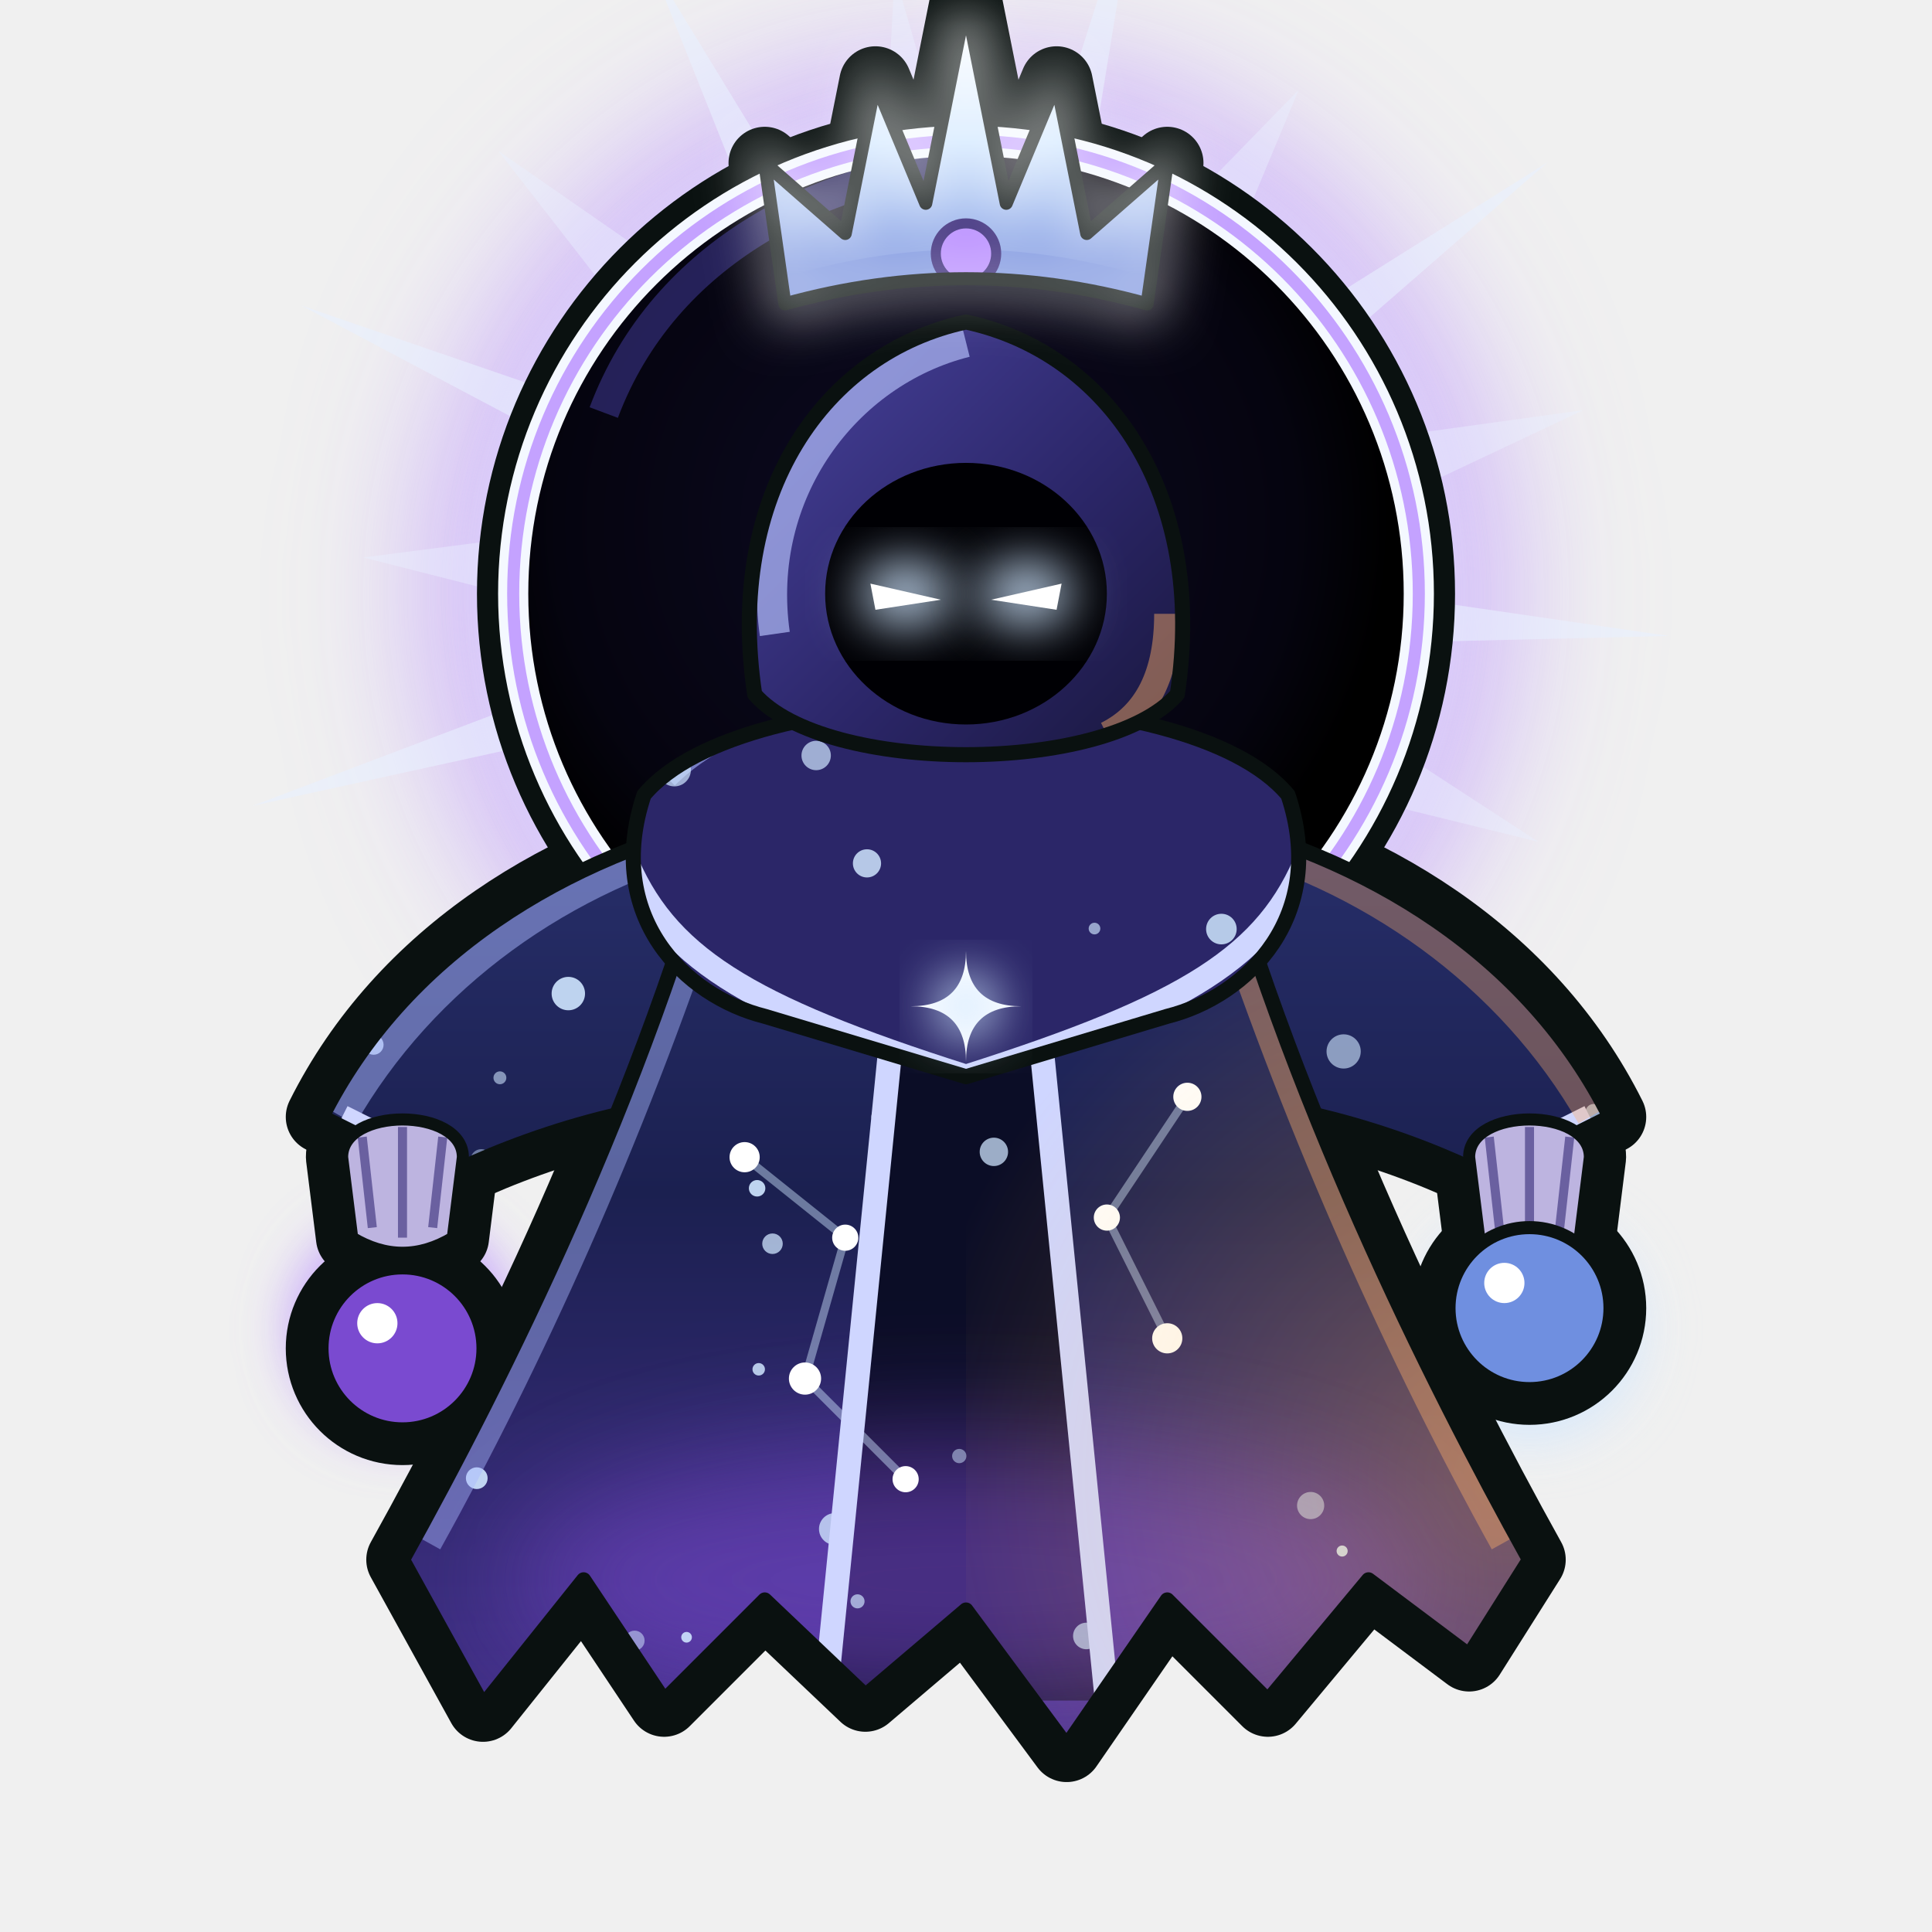
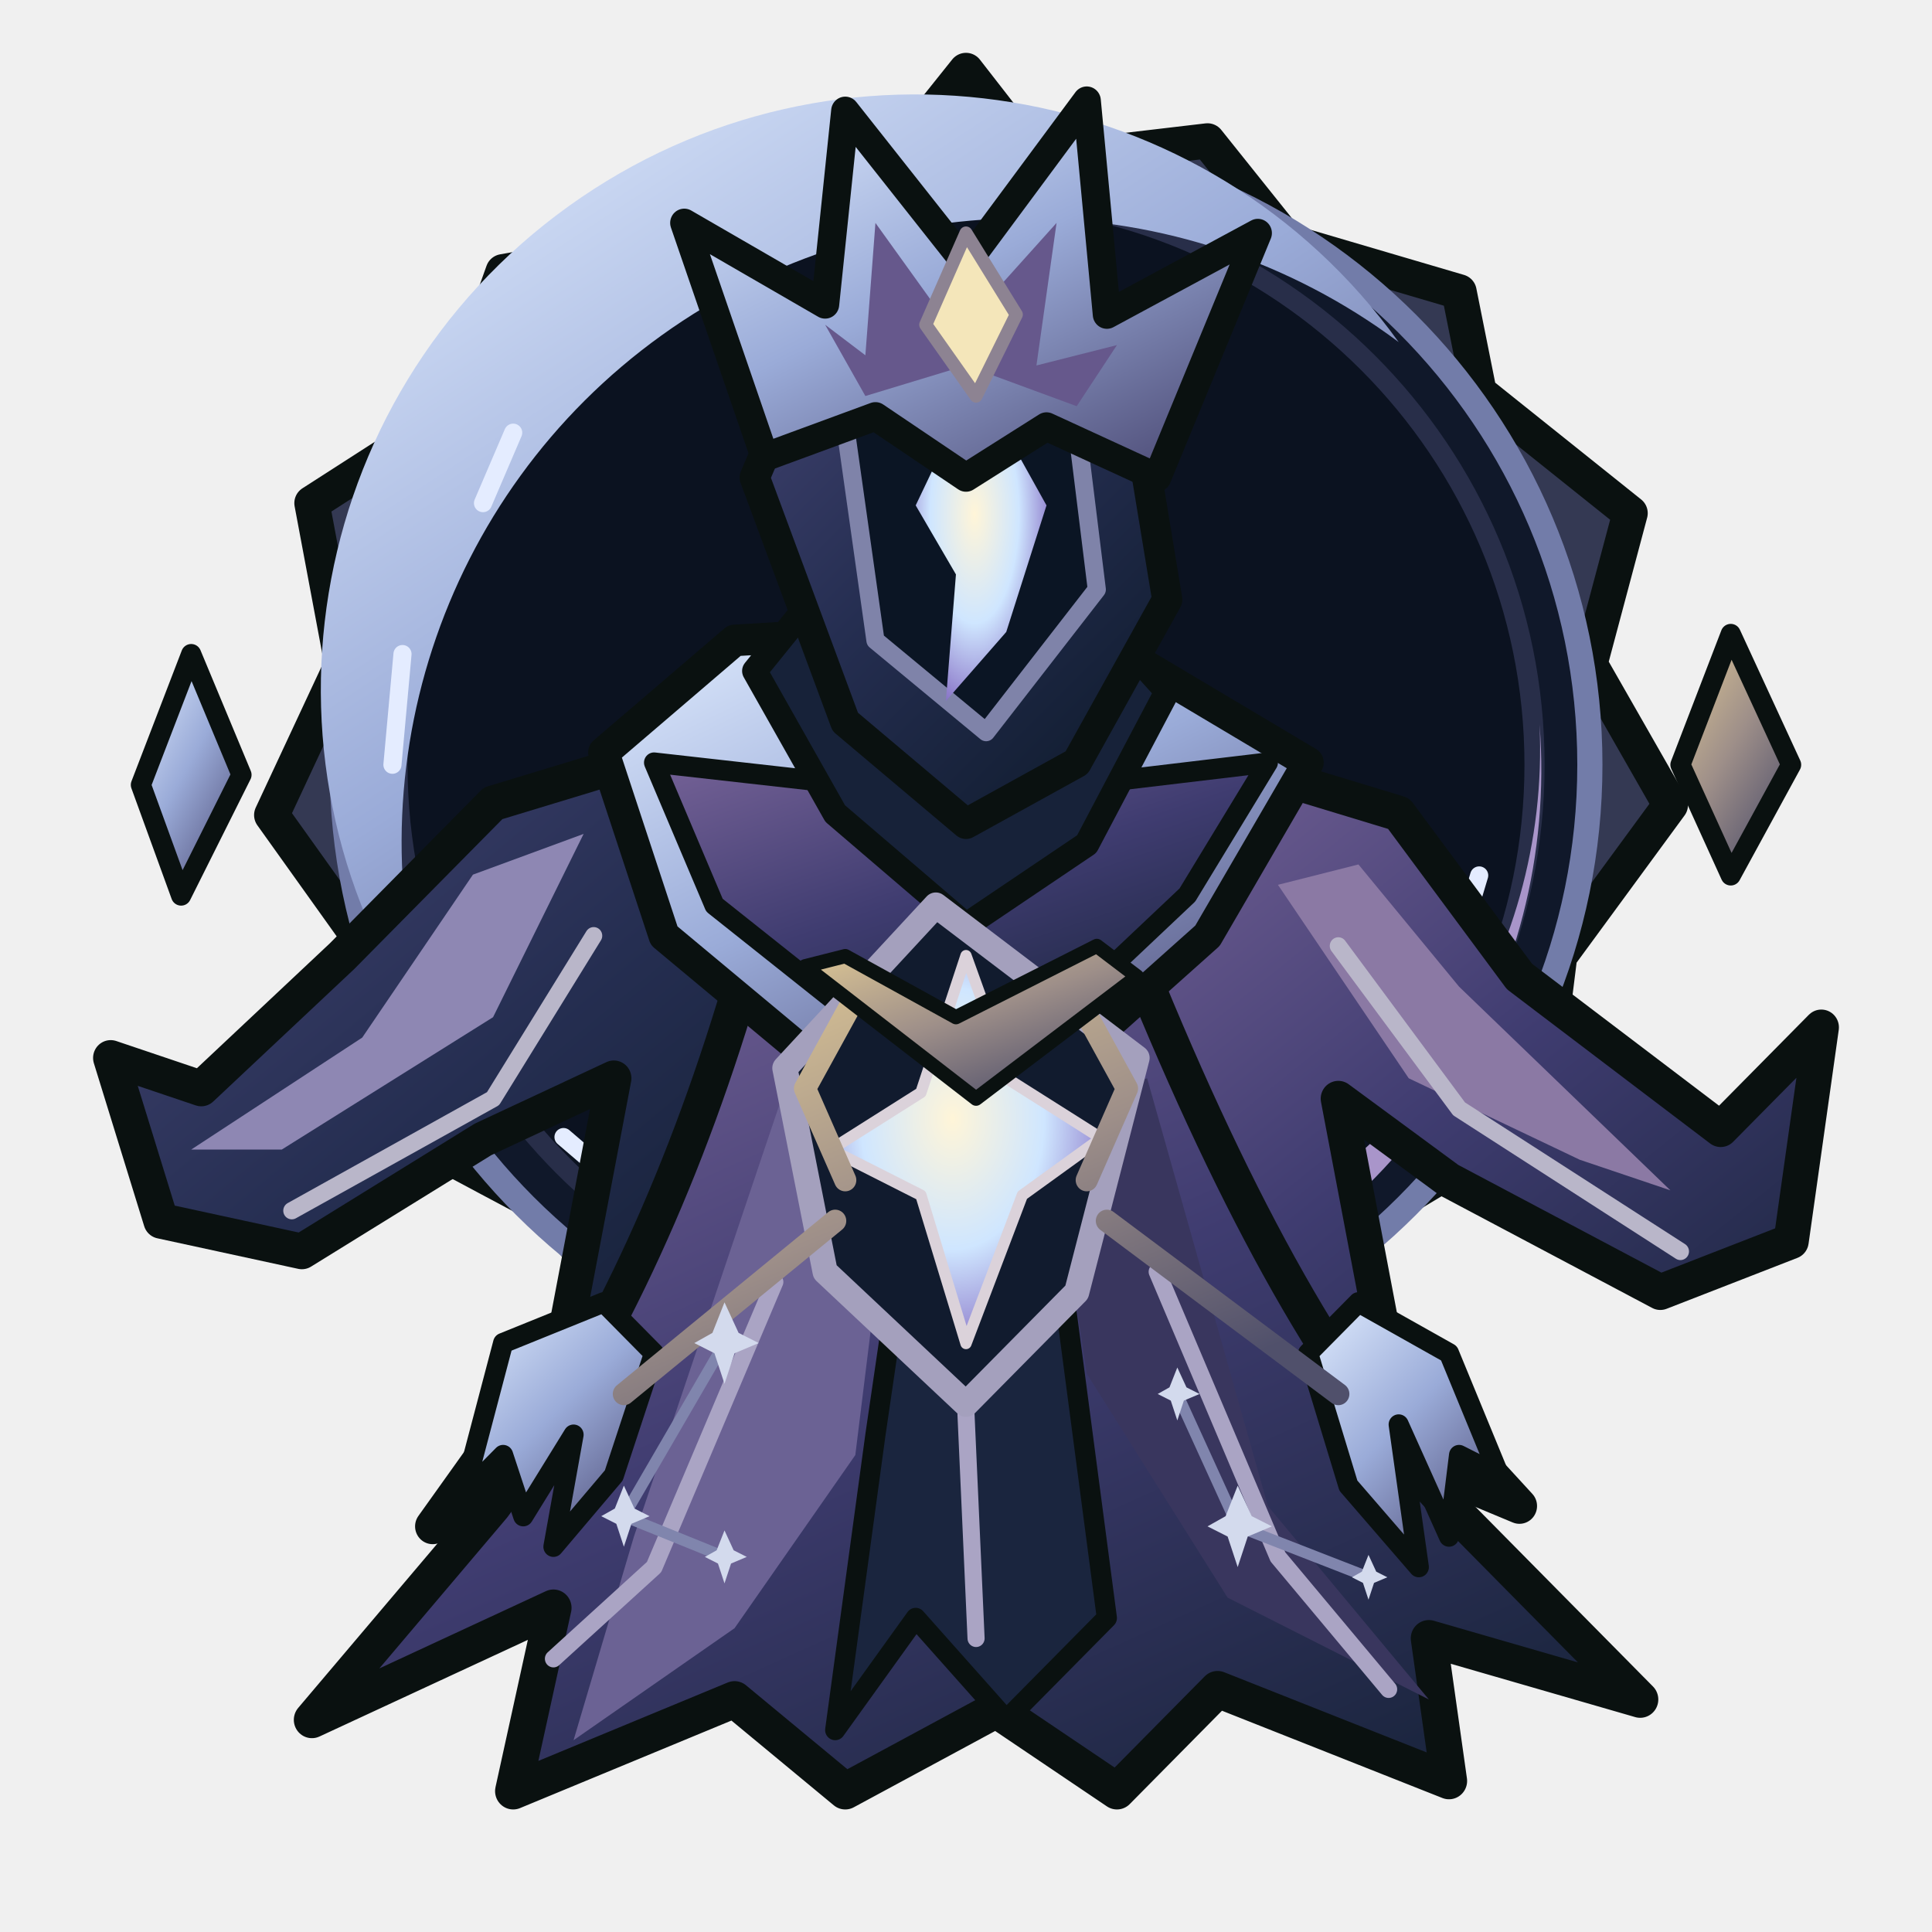
<svg xmlns="http://www.w3.org/2000/svg" viewBox="0 0 192 192" width="192" height="192">
  <defs>
-     <radialGradient id="be1-disk" gradientUnits="userSpaceOnUse" cx="92" cy="55" r="46">
-       <stop offset="0" stop-color="#0c0a22" />
-       <stop offset="0.8" stop-color="#05040f" />
-       <stop offset="1" stop-color="#000000" />
+     <linearGradient id="hl-eclipse-1-robe" x1="0" y1="0" x2="0.75" y2="1">
+       <stop stop-color="#756297" />
+       <stop offset=".52" stop-color="#3f3c70" />
+       <stop offset="1" stop-color="#1c2640" />
+     </linearGradient>
+     <linearGradient id="hl-eclipse-1-fold" x1="0" y1="0" x2="0.75" y2="1">
+       <stop stop-color="#444574" />
+       <stop offset=".52" stop-color="#252e51" />
+       <stop offset="1" stop-color="#111d30" />
+     </linearGradient>
+     <linearGradient id="hl-eclipse-1-silver" x1="0" y1="0" x2="0.75" y2="1">
+       <stop stop-color="#e1edff" />
+       <stop offset=".52" stop-color="#9aabd8" />
+       <stop offset="1" stop-color="#555580" />
+     </linearGradient>
+     <linearGradient id="hl-eclipse-1-brass" x1="0" y1="0" x2="0.75" y2="1">
+       <stop stop-color="#e0c995" />
+       <stop offset=".52" stop-color="#9e8f89" />
+       <stop offset="1" stop-color="#50506b" />
+     </linearGradient>
+     <radialGradient id="hl-eclipse-1-star" cx=".45" cy=".42" r=".65">
+       <stop stop-color="#fff5d8" />
+       <stop offset=".52" stop-color="#cfe6ff" />
+       <stop offset="1" stop-color="#8066c0" />
    </radialGradient>
-     <linearGradient id="be1-robe" gradientUnits="userSpaceOnUse" x1="0" y1="77" x2="0" y2="176">
-       <stop offset="0" stop-color="#2a3270" />
-       <stop offset="0.45" stop-color="#1b2050" />
-       <stop offset="1" stop-color="#43308a" />
-     </linearGradient>
-     <linearGradient id="be1-hood" gradientUnits="userSpaceOnUse" x1="76" y1="33" x2="118" y2="75">
-       <stop offset="0" stop-color="#4a44a0" />
-       <stop offset="0.6" stop-color="#2b2668" />
-       <stop offset="1" stop-color="#1a1840" />
-     </linearGradient>
-     <linearGradient id="be1-crown" gradientUnits="userSpaceOnUse" x1="0" y1="11" x2="0" y2="37">
-       <stop offset="0" stop-color="#ffffff" />
-       <stop offset="0.5" stop-color="#cfe6ff" />
-       <stop offset="1" stop-color="#7f97e0" />
-     </linearGradient>
-     <radialGradient id="be1-hand" gradientUnits="userSpaceOnUse" cx="0" cy="0" r="8">
-       <stop offset="0" stop-color="#ece6ff" />
-       <stop offset="1" stop-color="#9a90c8" />
-     </radialGradient>
-     <radialGradient id="be1-orbA" gradientUnits="userSpaceOnUse" cx="0" cy="0" r="8">
-       <stop offset="0" stop-color="#ffffff" />
-       <stop offset="0.4" stop-color="#d8b8ff" />
-       <stop offset="1" stop-color="#7a4ad0" />
-     </radialGradient>
-     <radialGradient id="be1-orbB" gradientUnits="userSpaceOnUse" cx="0" cy="0" r="8">
-       <stop offset="0" stop-color="#ffffff" />
-       <stop offset="0.5" stop-color="#d8ecff" />
-       <stop offset="1" stop-color="#6f8fe0" />
-     </radialGradient>
-     <radialGradient id="be1-warm" gradientUnits="userSpaceOnUse" cx="150" cy="150" r="60">
-       <stop offset="0" stop-color="#ffb547" stop-opacity="0.35" />
-       <stop offset="1" stop-color="#ffb547" stop-opacity="0" />
-     </radialGradient>
-     <filter id="be1-glow" x="-60%" y="-60%" width="220%" height="220%">
-       <feGaussianBlur stdDeviation="2.6" />
-     </filter>
-     <filter id="be1-corona" x="-60%" y="-60%" width="220%" height="220%">
-       <feGaussianBlur stdDeviation="7" />
-     </filter>
-     <filter id="be1-neb" x="-60%" y="-60%" width="220%" height="220%">
-       <feGaussianBlur stdDeviation="6" />
-     </filter>
  </defs>
-   <g>
-     <circle cx="96" cy="59" r="53.5" fill="#b88cff" filter="url(#be1-corona)" opacity="0.63" />
-     <circle cx="96" cy="59" r="48" fill="#e8f0ff" filter="url(#be1-glow)" opacity="0.55" />
-     <path d="M 140 59.44 L 165.87 63.2 L 139.73 63.83 Z" fill="#e8f0ff" opacity="0.6" />
-     <path d="M 137.49 73.63 L 152.88 83.66 L 135.05 79.28 Z" fill="#e8f0ff" opacity="0.45" />
-     <path d="M 129.42 87.62 L 149.73 109.88 L 126.4 90.81 Z" fill="#e8f0ff" opacity="0.6" />
-     <path d="M 118.38 96.88 L 122.83 112.67 L 112.87 99.64 Z" fill="#e8f0ff" opacity="0.45" />
-     <path d="M 103.21 102.41 L 104.23 130.53 L 98.84 102.91 Z" fill="#e8f0ff" opacity="0.6" />
-     <path d="M 88.79 102.41 L 81.13 121.25 L 82.81 100.98 Z" fill="#e8f0ff" opacity="0.45" />
-     <path d="M 73.62 96.88 L 57.43 117.41 L 69.95 94.46 Z" fill="#e8f0ff" opacity="0.6" />
-     <path d="M 62.58 87.62 L 46.2 95.93 L 58.91 82.67 Z" fill="#e8f0ff" opacity="0.45" />
-     <path d="M 54.51 73.63 L 25.07 80.09 L 53.25 69.42 Z" fill="#e8f0ff" opacity="0.6" />
-     <path d="M 52 59.44 L 36.11 55.4 L 52.37 53.3 Z" fill="#e8f0ff" opacity="0.45" />
-     <path d="M 54.81 43.54 L 29.94 30.36 L 56.56 39.5 Z" fill="#e8f0ff" opacity="0.6" />
-     <path d="M 62.01 31.06 L 49.53 15 L 66.24 26.59 Z" fill="#e8f0ff" opacity="0.45" />
-     <path d="M 74.38 20.68 L 64.7 -3.61 L 78.32 18.71 Z" fill="#e8f0ff" opacity="0.6" />
-     <path d="M 87.93 15.75 L 88.91 -2.59 L 94.04 15.04 Z" fill="#e8f0ff" opacity="0.45" />
-     <path d="M 104.07 15.75 L 113.2 -12.97 L 108.35 16.77 Z" fill="#e8f0ff" opacity="0.6" />
-     <path d="M 117.62 20.68 L 129.06 8.93 L 122.75 24.07 Z" fill="#e8f0ff" opacity="0.45" />
-     <path d="M 129.99 31.06 L 153.83 16.11 L 132.61 34.59 Z" fill="#e8f0ff" opacity="0.6" />
-     <path d="M 137.19 43.54 L 157.34 40.76 L 138.95 49.44 Z" fill="#e8f0ff" opacity="0.45" />
-     <circle cx="40" cy="132" r="11" fill="#b88cff" filter="url(#be1-glow)" opacity="0.8" />
-     <circle cx="152" cy="132" r="11" fill="#cfe6ff" filter="url(#be1-glow)" opacity="0.8" />
-   </g>
-   <g>
-     <path d="M 51 62 A 45 45 0 1 0 141 62 A 45 45 0 1 0 51 62 Z" transform="translate(0 -3)" fill="#0a1110" stroke="#0a1110" stroke-width="7.2" stroke-linejoin="round" stroke-linecap="round" />
-     <path d="M 74 84 C 56 88 40 98 32 114 L 44 120 C 52 116 64 112 76 112 Z" transform="translate(0 -3)" fill="#0a1110" stroke="#0a1110" stroke-width="7.2" stroke-linejoin="round" stroke-linecap="round" />
-     <path d="M 118 84 C 136 88 152 98 160 114 L 148 120 C 140 116 128 112 116 112 Z" transform="translate(0 -3)" fill="#0a1110" stroke="#0a1110" stroke-width="7.2" stroke-linejoin="round" stroke-linecap="round" />
-     <path d="M 34 118 C 34 113 46 113 46 118 L 45 126 Q 40 129 35 126 Z" transform="translate(0 -3)" fill="#0a1110" stroke="#0a1110" stroke-width="7.2" stroke-linejoin="round" stroke-linecap="round" />
-     <path d="M 32 137 A 8 8 0 1 0 48 137 A 8 8 0 1 0 32 137 Z" transform="translate(0 -3)" fill="#0a1110" stroke="#0a1110" stroke-width="7.2" stroke-linejoin="round" stroke-linecap="round" />
-     <path d="M 146 118 C 146 113 158 113 158 118 L 157 126 Q 152 129 147 126 Z" transform="translate(0 -3)" fill="#0a1110" stroke="#0a1110" stroke-width="7.2" stroke-linejoin="round" stroke-linecap="round" />
-     <path d="M 144 133 A 8 8 0 1 0 160 133 A 8 8 0 1 0 144 133 Z" transform="translate(0 -3)" fill="#0a1110" stroke="#0a1110" stroke-width="7.2" stroke-linejoin="round" stroke-linecap="round" />
-     <path d="M 72 82 C 64 112 50 140 40 158 L 48 172.5 L 58 160 L 66 172 L 76 162 L 86 171.5 L 96 163 L 106 176.5 L 116 162 L 126 172 L 136 160 L 146 167.5 L 152 158 C 142 140 128 112 120 82 Z" transform="translate(0 -3)" fill="#0a1110" stroke="#0a1110" stroke-width="7.2" stroke-linejoin="round" stroke-linecap="round" />
-     <path d="M 64 82 C 74 70 118 70 128 82 C 132 94 124 102 116 104 L 96 110 L 76 104 C 68 102 60 94 64 82 Z" transform="translate(0 -3)" fill="#0a1110" stroke="#0a1110" stroke-width="7.2" stroke-linejoin="round" stroke-linecap="round" />
-     <path d="M 75 72 C 72 52 82 38 96 35 C 110 38 120 52 117 72 C 110 80 82 80 75 72 Z" transform="translate(0 -3)" fill="#0a1110" stroke="#0a1110" stroke-width="7.2" stroke-linejoin="round" stroke-linecap="round" />
-     <path d="M 78 40 L 76 26 L 84 33 L 87 18 L 92 30 L 96 10 L 100 30 L 105 18 L 108 33 L 116 26 L 114 40 Q 96 35 78 40 Z" transform="translate(0 -9.8)" fill="#0a1110" stroke="#0a1110" stroke-width="7.2" stroke-linejoin="round" stroke-linecap="round" />
-   </g>
-   <g>
-     <g transform="translate(0 -3)">
-       <path d="M 51 62 A 45 45 0 1 0 141 62 A 45 45 0 1 0 51 62 Z" fill="url(#be1-disk)" />
-       <clipPath id="be1-c0">
-         <path d="M 51 62 A 45 45 0 1 0 141 62 A 45 45 0 1 0 51 62 Z" />
-       </clipPath>
-       <g clip-path="url(#be1-c0)">
-         <path d="M 60 44 C 66 28 82 20 98 19" fill="none" stroke="#3a3488" stroke-width="3" opacity="0.6" />
+   <g stroke-linejoin="round" stroke-linecap="round">
+     <path d="M96 7 103 16 120 14 128 24 145 29 147 39 162 51 158 66 166 80 155 95 153 111 138 120 127 134 108 134 94 144 81 133 65 133 54 120 39 112 37 95 27 81 34 66 31 50 45 41 50 27 67 24 76 14 88 17Z" fill="#343953" stroke="#0a1110" stroke-width="3.5" />
+     <ellipse cx="96" cy="76" rx="62" ry="62" fill="#10182a" stroke="#727ca9" stroke-width="2.5" />
+     <ellipse cx="96" cy="76" rx="56.5" ry="56.5" fill="#0b1220" stroke="#282e49" stroke-width="2" />
+     <path d="M139 34 A59 59 0 0 0 43 103 A62 62 0 0 1 139 34Z" fill="url(#hl-eclipse-1-silver)" stroke="none" stroke-width="3" />
+     <path d="M153 72 A58 58 0 0 1 115 131 L118 125 A54 54 0 0 0 153 72Z" fill="#a995ca" stroke="none" stroke-width="3" />
+     <path d="M48 50 51 43M39 76 40 65M56 113 63 119M147 87 144 97" fill="none" stroke="#e4ecff" stroke-width="1.8" />
+     <g transform="translate(96 178) scale(1 1.012) translate(-96 -178)">
+       <path d="M69 75 49 81 34 96 20 109 11 106 16 122 30 125 48 114 61 108 56 134 43 152 58 144 73 122 81 95Z" fill="url(#hl-eclipse-1-fold)" stroke="#0a1110" stroke-width="3.5" />
+       <path d="M119 76 139 82 151 98 171 113 181 103 178 124 165 129 144 118 133 110 138 136 151 150 134 143 118 120 111 97Z" fill="url(#hl-eclipse-1-robe)" stroke="#0a1110" stroke-width="3.5" />
+       <path d="M47 88 58 84 49 102 28 115 19 115 36 104Z" fill="#8e87b3" stroke="none" stroke-width="3" />
+       <path d="M135 87 145 99 166 119 157 116 140 108 127 89Z" fill="#8b79a4" stroke="none" stroke-width="3" />
+       <path d="M29 121 49 110 59 94M133 95 145 111 167 125" fill="none" stroke="#b9b6c9" stroke-width="1.7" />
+       <path d="M73 101 114 99 Q129 135 144 150 L163 169 142 163 144 177 121 168 111 178 99 170 84 178 73 169 51 178 55 160 31 171 49 150 Q64 130 73 101Z" fill="url(#hl-eclipse-1-robe)" stroke="#0a1110" stroke-width="3.6" />
+       <path d="M78 109 89 113 85 145 73 162 57 173 63 153Z" fill="#6b6294" stroke="none" stroke-width="3" />
+       <path d="M104 111 114 108 126 150 142 169 122 159 108 137Z" fill="#39365e" stroke="none" stroke-width="3" />
+       <path d="M91 116 104 116 110 161 100 171 91 161 83 172 87 143Z" fill="#1a253e" stroke="#0a1110" stroke-width="2" />
+       <path d="M77 128 65 156 55 165M115 127 127 155 138 168M96 141 97 163" fill="none" stroke="#aaa4c4" stroke-width="1.7" />
+       <path d="M50 134 60 130 65 135 61 147 55 154 57 143 52 151 50 145 46 149Z" fill="url(#hl-eclipse-1-silver)" stroke="#0a1110" stroke-width="2" />
+       <path d="M135 130 144 135 149 147 145 145 144 153 139 142 141 156 134 148 130 135Z" fill="url(#hl-eclipse-1-silver)" stroke="#0a1110" stroke-width="2" />
+       <path d="M60 76 73 65 90 64 113 67 130 77 120 94 103 109 83 108 66 94Z" fill="url(#hl-eclipse-1-silver)" stroke="#0a1110" stroke-width="3.1" />
+       <path d="M65 77 83 79 95 91 109 79 126 77 118 90 103 104 85 102 71 91Z" fill="url(#hl-eclipse-1-robe)" stroke="#0a1110" stroke-width="2" />
+       <path d="M75 68 84 57 105 58 116 70 108 85 96 93 83 82Z" fill="#172239" stroke="#0a1110" stroke-width="2.5" />
+       <path d="M75 49 81 35 96 29 113 43 116 61 107 77 96 83 84 73Z" fill="url(#hl-eclipse-1-fold)" stroke="#0a1110" stroke-width="3" />
+       <path d="M84 44 95 37 107 44 109 60 98 74 87 65Z" fill="#0b1524" stroke="#7f83a9" stroke-width="1.8" />
+       <g transform="translate(97 54) scale(1 1.13) translate(-97 -54)">
+         <path d="M97 41 104 52 100 63 94 69 95 58 91 52Z" fill="url(#hl-eclipse-1-star)" stroke="none" stroke-width="3" />
      </g>
-       <path d="M 51 62 A 45 45 0 1 0 141 62 A 45 45 0 1 0 51 62 Z" fill="none" stroke="#f4f8ff" stroke-width="3" />
-       <path d="M 51 62 A 45 45 0 1 0 141 62 A 45 45 0 1 0 51 62 Z" fill="none" stroke="#b88cff" stroke-width="1.2" transform="translate(0 0)" opacity="0.8" />
+       <path d="M76 47 68 24 82 32 84 13 96 28 108 12 110 33 125 25 115 49 104 44 96 49 87 43Z" fill="url(#hl-eclipse-1-silver)" stroke="#0a1110" stroke-width="2.8" />
+       <path d="M82 34 86 37 87 24 95 35 105 24 103 38 111 36 107 42 96 38 86 41Z" fill="#66588c" stroke="none" stroke-width="3" />
+       <path d="M96 25 101 33 97 41 92 34Z" fill="#f4e6ba" stroke="#8d8392" stroke-width="1.3" />
+       <path d="M93 91 113 106 107 129 96 140 82 127 78 107Z" fill="#111b2e" stroke="#a4a0bd" stroke-width="2.5" />
+       <g transform="translate(96 115) scale(1.12 1.12) translate(-96 -115)">
+         <path d="M96 98 100 109 108 114 101 119 96 132 92 119 84 115 92 110Z" fill="url(#hl-eclipse-1-star)" stroke="#dbd2da" stroke-width="1" />
+       </g>
+       <path d="M62 139 83 122M110 122 133 139M85 100 80 109 84 118M107 100 112 109 108 118" fill="none" stroke="url(#hl-eclipse-1-brass)" stroke-width="2.2" />
+       <path d="M80 97 84 96 95 102 109 95 113 98 97 110Z" fill="url(#hl-eclipse-1-brass)" stroke="#0a1110" stroke-width="1.4" />
+       <path d="M72 134 62 151 72 155M117 139 123 152 136 157" fill="none" stroke="#8085ad" stroke-width="1.1" />
+       <path d="M72 130 73.4 133 75.4 134 73 135 72 138 71 135 69 134 70.8 133Z" fill="#d3daed" stroke="none" stroke-width="3" />
+       <path d="M62 148 63.05 150.25 64.55 151 62.75 151.75 62 154 61.25 151.75 59.75 151 61.1 150.25Z" fill="#d3daed" stroke="none" stroke-width="3" />
+       <path d="M72 152.4 72.91 154.35 74.21 155 72.65 155.65 72 157.6 71.35 155.65 70.05 155 71.22 154.35Z" fill="#d3daed" stroke="none" stroke-width="3" />
+       <path d="M117 136.4 117.91 138.35 119.21 139 117.65 139.65 117 141.6 116.35 139.65 115.05 139 116.22 138.35Z" fill="#d3daed" stroke="none" stroke-width="3" />
+       <path d="M123 148 124.4 151 126.4 152 124 153 123 156 122 153 120 152 121.8 151Z" fill="#d3daed" stroke="none" stroke-width="3" />
+       <path d="M136 154.8 136.77 156.45 137.87 157 136.55 157.55 136 159.2 135.45 157.55 134.35 157 135.34 156.45Z" fill="#d3daed" stroke="none" stroke-width="3" />
    </g>
-     <g transform="translate(0 -3)">
-       <path d="M 74 84 C 56 88 40 98 32 114 L 44 120 C 52 116 64 112 76 112 Z" fill="url(#be1-robe)" />
-       <clipPath id="be1-c1">
-         <path d="M 74 84 C 56 88 40 98 32 114 L 44 120 C 52 116 64 112 76 112 Z" />
-       </clipPath>
-       <g clip-path="url(#be1-c1)">
-         <circle cx="30.02" cy="81.05" r="1.77" fill="#cfe6ff" opacity="0.7" />
-         <circle cx="47.83" cy="118.27" r="1.07" fill="#cfe6ff" opacity="0.46" />
-         <circle cx="49.68" cy="110.11" r="0.64" fill="#cfe6ff" opacity="0.58" />
-         <circle cx="45.59" cy="121.36" r="1" fill="#cfe6ff" opacity="0.49" />
-         <circle cx="53.33" cy="119.3" r="1.48" fill="#cfe6ff" opacity="0.76" />
-         <circle cx="37.13" cy="106.83" r="0.99" fill="#cfe6ff" opacity="0.84" />
-         <circle cx="56.48" cy="101.74" r="1.66" fill="#cfe6ff" opacity="0.9" />
-         <circle cx="31.11" cy="106" r="1.09" fill="#cfe6ff" opacity="0.59" />
-         <path d="M 72 86 C 56 90 42 100 34 114" fill="none" stroke="#a9b8ff" stroke-width="3" opacity="0.5" />
-         <path d="M 34 114 L 46 120" stroke="#cfd6ff" stroke-width="2.4" />
-       </g>
-       <path d="M 74 84 C 56 88 40 98 32 114 L 44 120 C 52 116 64 112 76 112 Z" fill="none" stroke="#0a1110" stroke-width="1.5" stroke-linejoin="round" stroke-linecap="round" />
-     </g>
-     <g transform="translate(0 -3)">
-       <path d="M 118 84 C 136 88 152 98 160 114 L 148 120 C 140 116 128 112 116 112 Z" fill="url(#be1-robe)" />
-       <clipPath id="be1-c2">
-         <path d="M 118 84 C 136 88 152 98 160 114 L 148 120 C 140 116 128 112 116 112 Z" />
-       </clipPath>
-       <g clip-path="url(#be1-c2)">
-         <circle cx="112.03" cy="104.2" r="1.56" fill="#cfe6ff" opacity="0.76" />
-         <circle cx="123.62" cy="82.55" r="0.7" fill="#cfe6ff" opacity="0.83" />
-         <circle cx="158.38" cy="113.53" r="0.82" fill="#cfe6ff" opacity="0.69" />
-         <circle cx="133.53" cy="107.49" r="1.7" fill="#cfe6ff" opacity="0.62" />
-         <circle cx="118.83" cy="108.17" r="1.12" fill="#cfe6ff" opacity="0.45" />
-         <circle cx="124.52" cy="123.02" r="0.55" fill="#cfe6ff" opacity="0.74" />
-         <circle cx="120.54" cy="103.89" r="0.61" fill="#cfe6ff" opacity="0.87" />
-         <circle cx="128.76" cy="85.35" r="1.04" fill="#cfe6ff" opacity="0.82" />
-         <path d="M 158 114 L 146 120" stroke="#cfd6ff" stroke-width="2.4" />
-         <path d="M 120 86 C 136 90 150 100 158 114" fill="none" stroke="#ffb067" stroke-width="2.6" opacity="0.35" />
-       </g>
-       <path d="M 118 84 C 136 88 152 98 160 114 L 148 120 C 140 116 128 112 116 112 Z" fill="none" stroke="#0a1110" stroke-width="1.5" stroke-linejoin="round" stroke-linecap="round" />
-     </g>
-     <g transform="translate(0 -3)">
-       <path d="M 34 118 C 34 113 46 113 46 118 L 45 126 Q 40 129 35 126 Z" fill="#bdb4e0" />
-       <clipPath id="be1-c3">
-         <path d="M 34 118 C 34 113 46 113 46 118 L 45 126 Q 40 129 35 126 Z" />
-       </clipPath>
-       <g clip-path="url(#be1-c3)">
-         <path d="M 36 116 L 37 125 M 40 115 L 40 126 M 44 116 L 43 125" stroke="#6a60a0" stroke-width="0.9" />
-       </g>
-       <path d="M 34 118 C 34 113 46 113 46 118 L 45 126 Q 40 129 35 126 Z" fill="none" stroke="#0a1110" stroke-width="1.2" stroke-linejoin="round" stroke-linecap="round" />
-     </g>
-     <g transform="translate(0 -3)">
-       <path d="M 32 137 A 8 8 0 1 0 48 137 A 8 8 0 1 0 32 137 Z" fill="url(#be1-orbA)" />
-       <path d="M 32 137 A 8 8 0 1 0 48 137 A 8 8 0 1 0 32 137 Z" fill="none" stroke="#0a1110" stroke-width="1.3" stroke-linejoin="round" stroke-linecap="round" />
-       <g transform="translate(37.5 134.5)">
-         <circle r="2" fill="#ffffff" />
-       </g>
-     </g>
-     <g transform="translate(0 -3)">
-       <path d="M 146 118 C 146 113 158 113 158 118 L 157 126 Q 152 129 147 126 Z" fill="#bdb4e0" />
-       <clipPath id="be1-c5">
-         <path d="M 146 118 C 146 113 158 113 158 118 L 157 126 Q 152 129 147 126 Z" />
-       </clipPath>
-       <g clip-path="url(#be1-c5)">
-         <path d="M 148 116 L 149 125 M 152 115 L 152 126 M 156 116 L 155 125" stroke="#6a60a0" stroke-width="0.9" />
-       </g>
-       <path d="M 146 118 C 146 113 158 113 158 118 L 157 126 Q 152 129 147 126 Z" fill="none" stroke="#0a1110" stroke-width="1.2" stroke-linejoin="round" stroke-linecap="round" />
-     </g>
-     <g transform="translate(0 -3)">
-       <path d="M 144 133 A 8 8 0 1 0 160 133 A 8 8 0 1 0 144 133 Z" fill="url(#be1-orbB)" />
-       <path d="M 144 133 A 8 8 0 1 0 160 133 A 8 8 0 1 0 144 133 Z" fill="none" stroke="#0a1110" stroke-width="1.3" stroke-linejoin="round" stroke-linecap="round" />
-       <g transform="translate(149.5 130.5)">
-         <circle r="2" fill="#ffffff" />
-       </g>
-     </g>
-     <g transform="translate(0 -3)">
-       <path d="M 72 82 C 64 112 50 140 40 158 L 48 172.5 L 58 160 L 66 172 L 76 162 L 86 171.5 L 96 163 L 106 176.5 L 116 162 L 126 172 L 136 160 L 146 167.5 L 152 158 C 142 140 128 112 120 82 Z" fill="url(#be1-robe)" />
-       <clipPath id="be1-c7">
-         <path d="M 72 82 C 64 112 50 140 40 158 L 48 172.5 L 58 160 L 66 172 L 76 162 L 86 171.5 L 96 163 L 106 176.5 L 116 162 L 126 172 L 136 160 L 146 167.5 L 152 158 C 142 140 128 112 120 82 Z" />
-       </clipPath>
-       <g clip-path="url(#be1-c7)">
-         <path d="M 90 92 L 82 172 L 110 172 L 102 92 Z" fill="#0b0d26" />
-         <ellipse cx="96" cy="160" rx="46" ry="14" fill="#7a4ad0" filter="url(#be1-neb)" opacity="0.55" />
-         <circle cx="40.11" cy="168.28" r="1.05" fill="#cfe6ff" opacity="0.68" />
-         <circle cx="95.33" cy="147.7" r="0.71" fill="#cfe6ff" opacity="0.5" />
-         <circle cx="85.22" cy="162.14" r="0.7" fill="#cfe6ff" opacity="0.68" />
-         <path d="M 50.5 100.05 Q 50.5 103.23 53.68 103.23 Q 50.5 103.23 50.5 106.42 Q 50.5 103.23 47.31 103.23 Q 50.5 103.23 50.5 100.05 Z" fill="#ffffff" opacity="0.95" />
-         <circle cx="49.85" cy="131.45" r="0.79" fill="#cfe6ff" opacity="0.74" />
-         <circle cx="83.25" cy="153.77" r="0.64" fill="#cfe6ff" opacity="0.62" />
-         <circle cx="134.53" cy="97.69" r="1.33" fill="#cfe6ff" opacity="0.82" />
-         <circle cx="47.38" cy="149.9" r="1.08" fill="#cfe6ff" opacity="0.91" />
-         <circle cx="63.07" cy="166.04" r="0.99" fill="#cfe6ff" opacity="0.53" />
-         <circle cx="133.38" cy="157.14" r="0.55" fill="#cfe6ff" opacity="0.95" />
-         <circle cx="130.25" cy="152.62" r="1.35" fill="#cfe6ff" opacity="0.58" />
-         <circle cx="92.76" cy="97.56" r="1.18" fill="#cfe6ff" opacity="0.46" />
-         <circle cx="76.77" cy="126.6" r="1.02" fill="#cfe6ff" opacity="0.75" />
-         <circle cx="82.97" cy="154.95" r="1.58" fill="#cfe6ff" opacity="0.79" />
-         <circle cx="143.45" cy="137.87" r="1.08" fill="#cfe6ff" opacity="0.74" />
-         <circle cx="51.14" cy="102.21" r="0.57" fill="#cfe6ff" opacity="0.52" />
-         <circle cx="61.81" cy="99.26" r="1.51" fill="#cfe6ff" opacity="0.6" />
-         <circle cx="46.49" cy="100.08" r="1.35" fill="#cfe6ff" opacity="0.92" />
-         <circle cx="97.93" cy="103.93" r="1.02" fill="#cfe6ff" opacity="0.5" />
-         <circle cx="98.77" cy="117.47" r="1.41" fill="#cfe6ff" opacity="0.74" />
-         <circle cx="69.43" cy="85.27" r="1.33" fill="#cfe6ff" opacity="0.74" />
-         <circle cx="107.21" cy="99.66" r="1.6" fill="#cfe6ff" opacity="0.78" />
-         <circle cx="75.4" cy="139.08" r="0.62" fill="#cfe6ff" opacity="0.84" />
-         <circle cx="107.96" cy="165.58" r="1.32" fill="#cfe6ff" opacity="0.69" />
-         <circle cx="127.55" cy="84.9" r="0.9" fill="#cfe6ff" opacity="0.51" />
-         <circle cx="68.23" cy="165.71" r="0.53" fill="#cfe6ff" opacity="0.89" />
-         <circle cx="87.3" cy="113.98" r="0.71" fill="#cfe6ff" opacity="0.67" />
-         <circle cx="116.56" cy="168.16" r="1.44" fill="#cfe6ff" opacity="0.47" />
-         <circle cx="75.24" cy="121.09" r="0.82" fill="#cfe6ff" opacity="0.91" />
-         <circle cx="149.75" cy="126.39" r="0.89" fill="#cfe6ff" opacity="0.7" />
-         <circle cx="52.35" cy="97.59" r="0.77" fill="#cfe6ff" opacity="0.54" />
-         <circle cx="110.47" cy="97.02" r="1.38" fill="#cfe6ff" opacity="0.56" />
-         <circle cx="59.25" cy="174.97" r="0.62" fill="#cfe6ff" opacity="0.75" />
-         <circle cx="88.54" cy="93.43" r="0.7" fill="#cfe6ff" opacity="0.77" />
-         <path d="M 74 118 L 84 126 L 80 140 L 90 150 M 118 112 L 110 124 L 116 136" fill="none" stroke="#cfe6ff" stroke-width="0.8" opacity="0.45" />
-         <circle cx="74" cy="118" r="1.5" fill="#fff" />
-         <circle cx="84" cy="126" r="1.3" fill="#fff" />
-         <circle cx="80" cy="140" r="1.6" fill="#fff" />
-         <circle cx="90" cy="150" r="1.3" fill="#fff" />
-         <circle cx="118" cy="112" r="1.4" fill="#fff" />
-         <circle cx="110" cy="124" r="1.3" fill="#fff" />
-         <circle cx="116" cy="136" r="1.5" fill="#fff" />
-         <path d="M 90 92 L 82 172 M 102 92 L 110 172" fill="none" stroke="#cfd6ff" stroke-width="2.4" />
-         <rect x="96" y="80" width="96" height="100" fill="url(#be1-warm)" />
-         <path d="M 70 92 C 62 116 52 138 42 156" fill="none" stroke="#a9b8ff" stroke-width="4" opacity="0.45" />
-         <path d="M 122 92 C 130 116 140 138 150 156" fill="none" stroke="#ffb067" stroke-width="4" opacity="0.4" />
-       </g>
-       <path d="M 72 82 C 64 112 50 140 40 158 L 48 172.5 L 58 160 L 66 172 L 76 162 L 86 171.5 L 96 163 L 106 176.5 L 116 162 L 126 172 L 136 160 L 146 167.5 L 152 158 C 142 140 128 112 120 82 Z" fill="none" stroke="#0a1110" stroke-width="1.5" stroke-linejoin="round" stroke-linecap="round" />
-     </g>
-     <g transform="translate(0 -3)">
-       <path d="M 64 82 C 74 70 118 70 128 82 C 132 94 124 102 116 104 L 96 110 L 76 104 C 68 102 60 94 64 82 Z" fill="#2b2668" />
-       <clipPath id="be1-c8">
-         <path d="M 64 82 C 74 70 118 70 128 82 C 132 94 124 102 116 104 L 96 110 L 76 104 C 68 102 60 94 64 82 Z" />
-       </clipPath>
-       <g clip-path="url(#be1-c8)">
-         <path d="M 62 88 C 66 98 74 103 96 110 C 118 103 126 98 130 88" fill="none" stroke="#cfd6ff" stroke-width="2.4" />
-         <path d="M 66 80 C 74 72 90 70 100 71" fill="none" stroke="#a9b8ff" stroke-width="3" opacity="0.6" />
-         <circle cx="62.08" cy="91.87" r="1.37" fill="#cfe6ff" opacity="0.51" />
-         <circle cx="121.38" cy="95.33" r="1.52" fill="#cfe6ff" opacity="0.85" />
-         <circle cx="67.02" cy="79.51" r="1.64" fill="#cfe6ff" opacity="0.72" />
-         <circle cx="108.77" cy="95.28" r="0.58" fill="#cfe6ff" opacity="0.66" />
-         <circle cx="120.86" cy="103.4" r="0.75" fill="#cfe6ff" opacity="0.6" />
-         <circle cx="82.19" cy="108.68" r="1.35" fill="#cfe6ff" opacity="0.88" />
-         <circle cx="86.16" cy="88.8" r="1.4" fill="#cfe6ff" opacity="0.84" />
-         <circle cx="81.11" cy="78.08" r="1.46" fill="#cfe6ff" opacity="0.71" />
-       </g>
-       <path d="M 64 82 C 74 70 118 70 128 82 C 132 94 124 102 116 104 L 96 110 L 76 104 C 68 102 60 94 64 82 Z" fill="none" stroke="#0a1110" stroke-width="1.5" stroke-linejoin="round" stroke-linecap="round" />
-       <path d="M 96 97.5 Q 96 103 101.5 103 Q 96 103 96 108.5 Q 96 103 90.5 103 Q 96 103 96 97.5 Z" fill="#ffffff" />
-       <circle cx="96" cy="103" r="3" fill="#cfe6ff" filter="url(#be1-glow)" />
-     </g>
-     <g transform="translate(0 -3)">
-       <path d="M 75 72 C 72 52 82 38 96 35 C 110 38 120 52 117 72 C 110 80 82 80 75 72 Z" fill="url(#be1-hood)" />
-       <clipPath id="be1-c9">
-         <path d="M 75 72 C 72 52 82 38 96 35 C 110 38 120 52 117 72 C 110 80 82 80 75 72 Z" />
-       </clipPath>
-       <g clip-path="url(#be1-c9)">
-         <ellipse cx="96" cy="62" rx="14" ry="13" fill="#000004" />
-         <ellipse cx="90" cy="62" rx="4.5" ry="3" fill="#cfe6ff" filter="url(#be1-glow)" />
-         <ellipse cx="102" cy="62" rx="4.5" ry="3" fill="#cfe6ff" filter="url(#be1-glow)" />
-         <path d="M 86.5 61 L 93.5 62.6 L 87 63.6 Z M 105.5 61 L 98.5 62.6 L 105 63.6 Z" fill="#ffffff" />
-         <path d="M 77 66 C 75 52 84 40 96 37" fill="none" stroke="#b9c4ff" stroke-width="3" opacity="0.65" />
-         <path d="M 116 64 C 116 70 114 74 110 76" fill="none" stroke="#ffb067" stroke-width="2.6" opacity="0.45" />
-       </g>
-       <path d="M 75 72 C 72 52 82 38 96 35 C 110 38 120 52 117 72 C 110 80 82 80 75 72 Z" fill="none" stroke="#0a1110" stroke-width="1.5" stroke-linejoin="round" stroke-linecap="round" />
-     </g>
-     <g transform="translate(0 -9.8)">
-       <path d="M 78 40 L 76 26 L 84 33 L 87 18 L 92 30 L 96 10 L 100 30 L 105 18 L 108 33 L 116 26 L 114 40 Q 96 35 78 40 Z" fill="url(#be1-crown)" />
-       <clipPath id="be1-c10">
-         <path d="M 78 40 L 76 26 L 84 33 L 87 18 L 92 30 L 96 10 L 100 30 L 105 18 L 108 33 L 116 26 L 114 40 Q 96 35 78 40 Z" />
-       </clipPath>
-       <g clip-path="url(#be1-c10)">
-         <path d="M 79 38 Q 96 33 113 38" fill="none" stroke="#7f97e0" stroke-width="1.8" />
-         <circle cx="96" cy="35" r="3" fill="#b88cff" stroke="#3a2a7a" stroke-width="1" />
-       </g>
-       <path d="M 78 40 L 76 26 L 84 33 L 87 18 L 92 30 L 96 10 L 100 30 L 105 18 L 108 33 L 116 26 L 114 40 Q 96 35 78 40 Z" fill="none" stroke="#0a1110" stroke-width="1.3" stroke-linejoin="round" stroke-linecap="round" />
-       <path d="M 78 40 L 76 26 L 84 33 L 87 18 L 92 30 L 96 10 L 100 30 L 105 18 L 108 33 L 116 26 L 114 40 Q 96 35 78 40 Z" fill="none" stroke="#ffffff" stroke-width="2.5" filter="url(#be1-glow)" opacity="0.65" />
+     <g transform="rotate(0 96 80)">
+       <path d="M19 65 24 77 18 89 14 78Z" fill="url(#hl-eclipse-1-silver)" stroke="#0a1110" stroke-width="2" />
+       <path d="M172 63 178 76 172 87 167 76Z" fill="url(#hl-eclipse-1-brass)" stroke="#0a1110" stroke-width="2" />
    </g>
  </g>
</svg>
